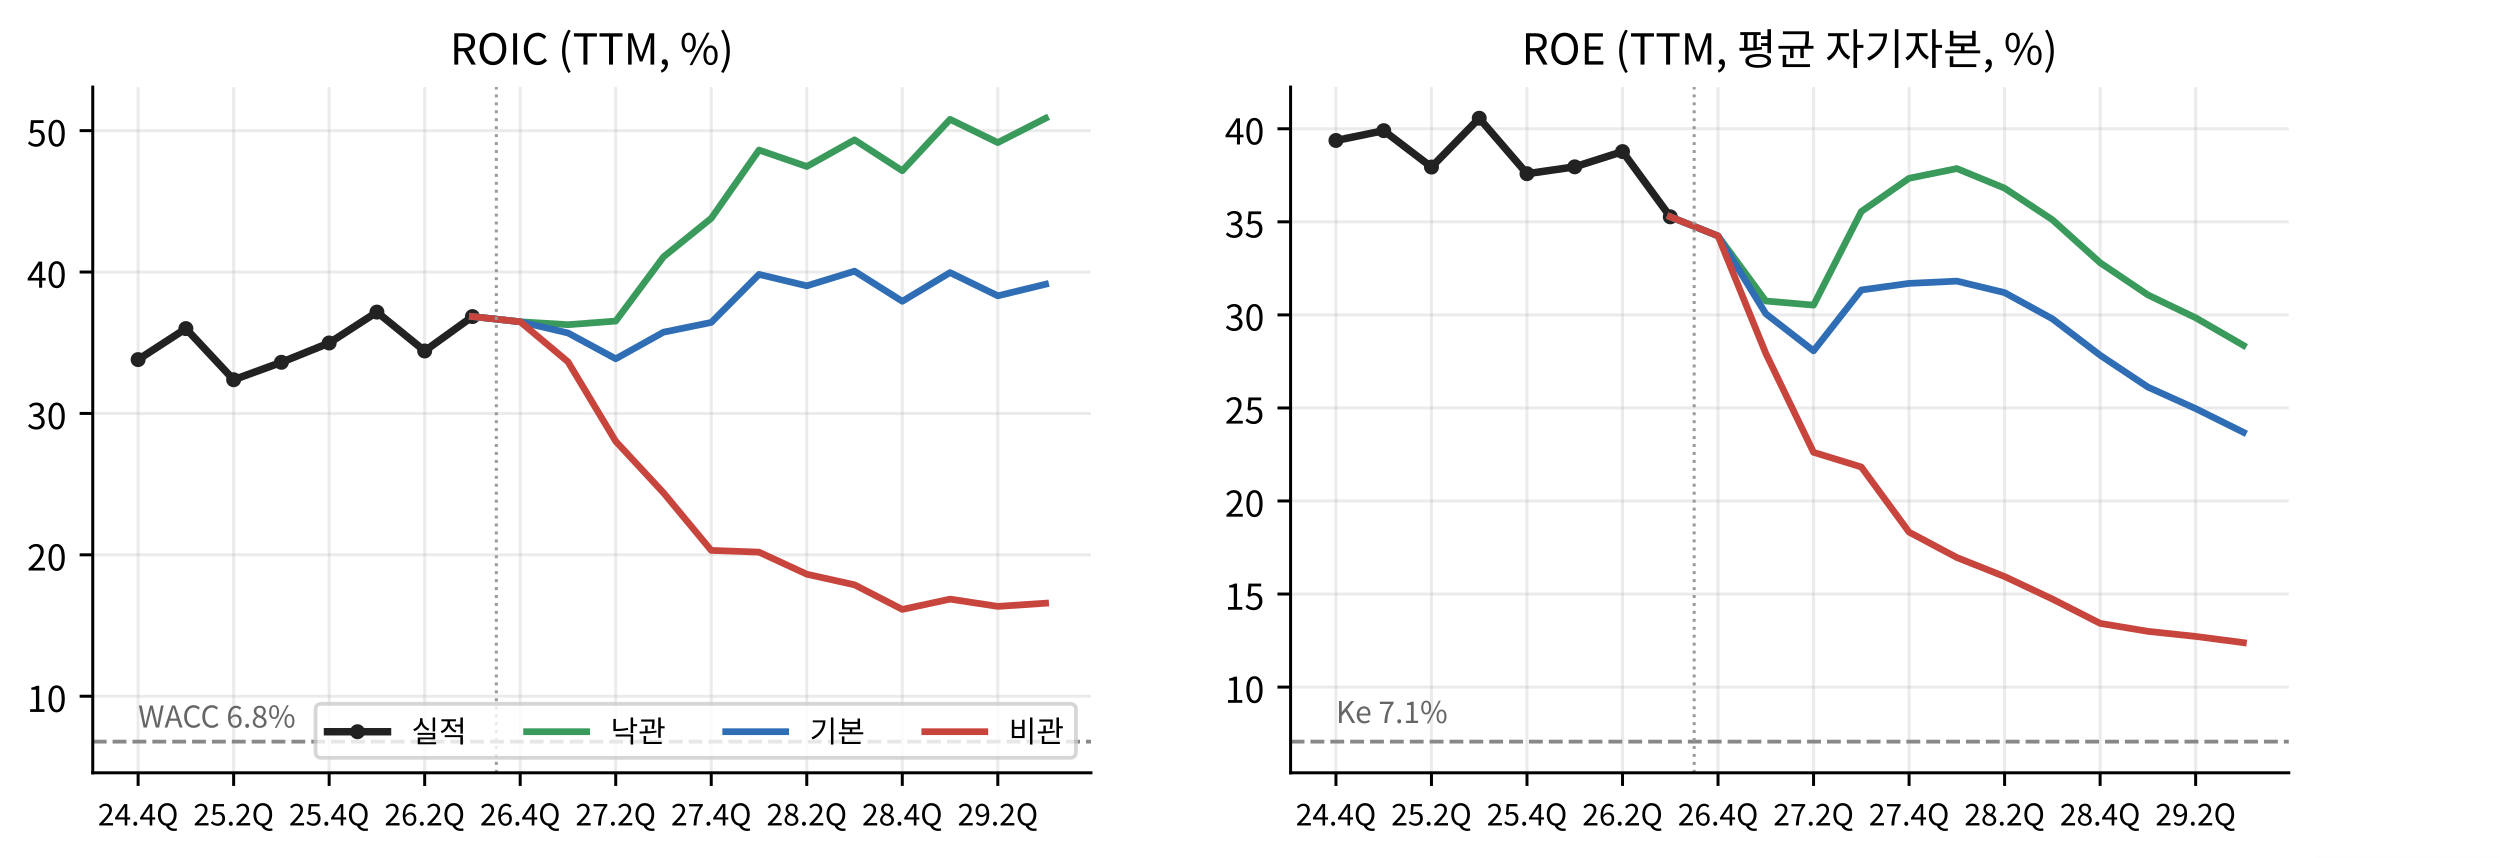
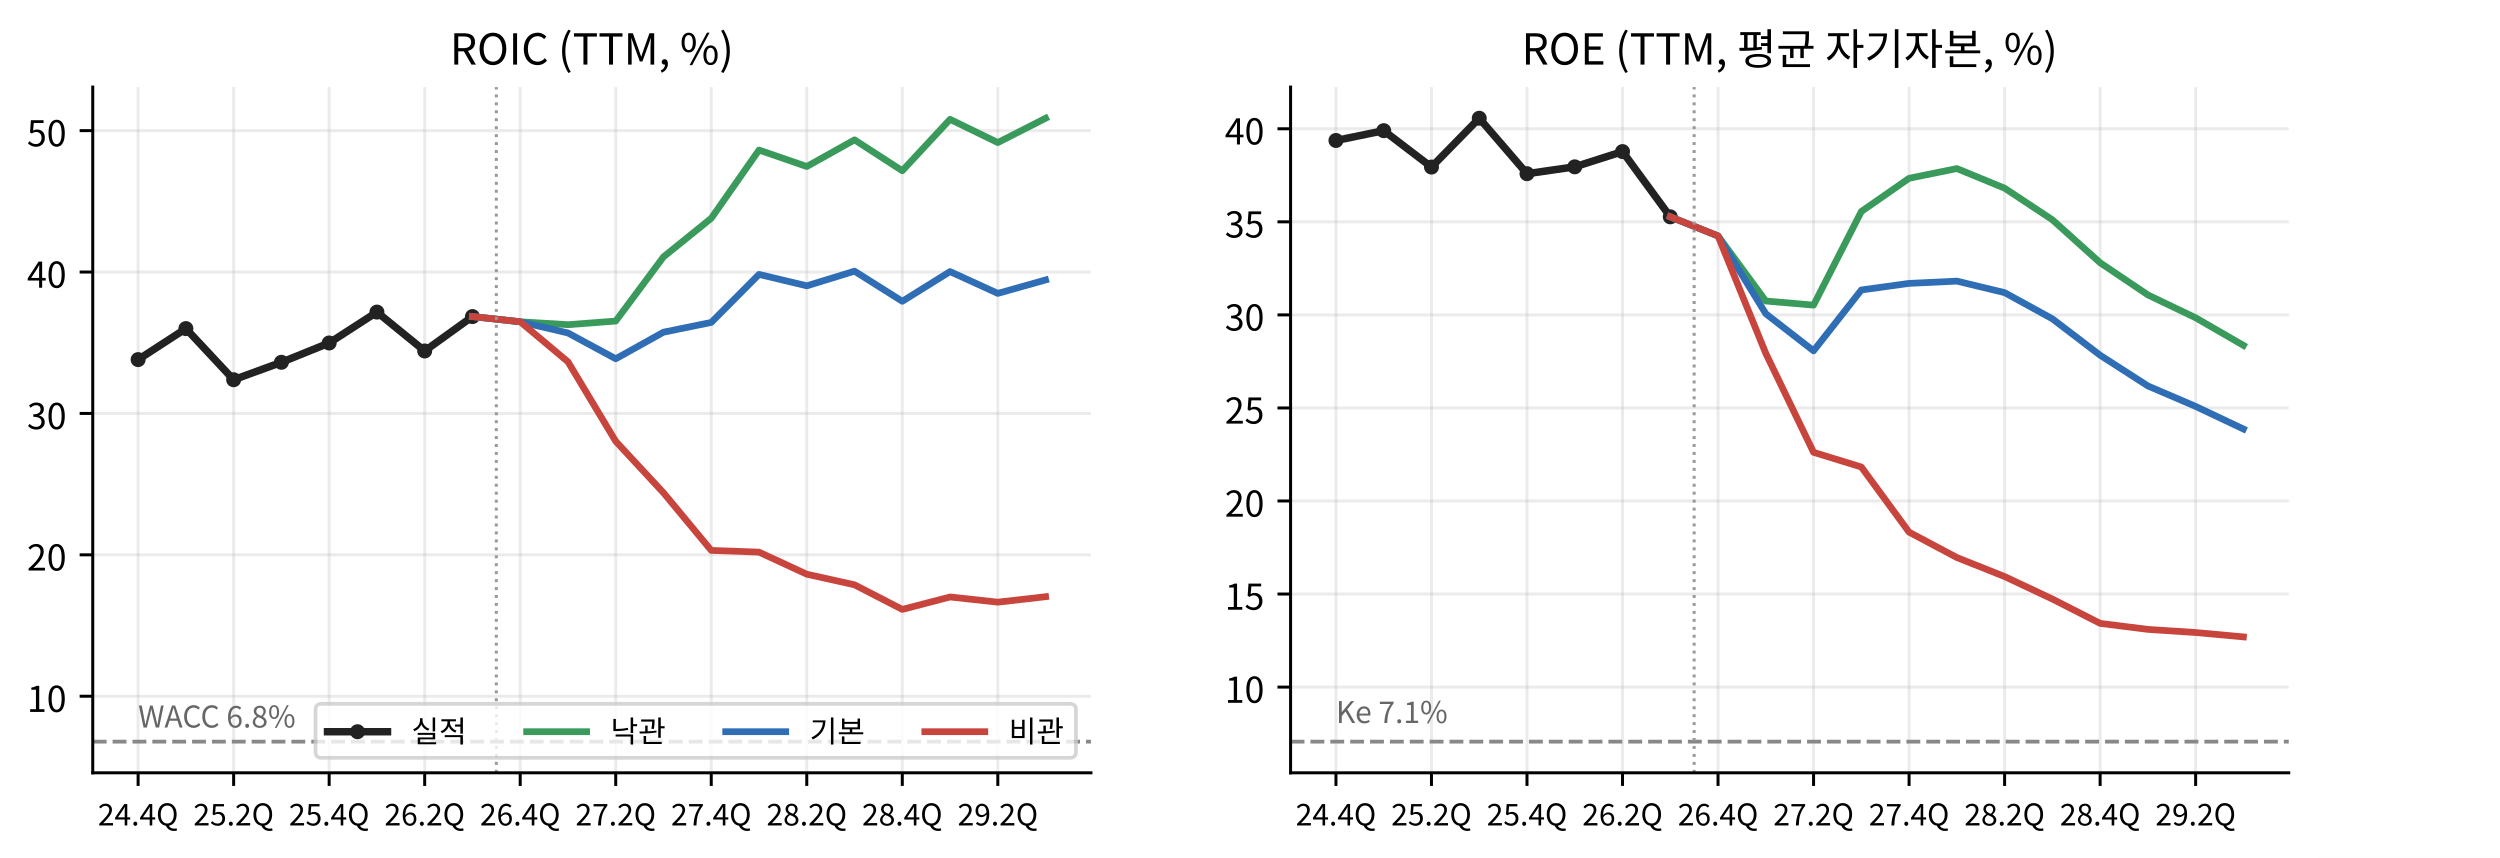
<svg xmlns="http://www.w3.org/2000/svg" xmlns:xlink="http://www.w3.org/1999/xlink" viewBox="0 0 667 228.897" width="667" height="228.897">
  <style>.grid{stroke:#e2e0d8;stroke-width:1}.zero{stroke:#8a8984;stroke-width:1}.base{stroke:#52514e;stroke-dasharray:5 4;stroke-width:1.2}.ax{fill:#52514e;font-size:11px}.dl{fill:#0b0b0b;font-size:11px;font-weight:600}text{font-family:-apple-system,'Apple SD Gothic Neo','Malgun Gothic','Noto Sans KR',sans-serif}</style>
  <rect x="0" y="0" width="667" height="228.897" fill="#ffffff" />
  <defs>
    <style type="text/css">*{stroke-linejoin: round; stroke-linecap: butt}</style>
  </defs>
  <g id="figure_1">
    <g id="patch_1">
      <path d="M 0 228.897  L 617.845 228.897  L 617.845 0  L 0 0  z " style="fill: #ffffff" />
    </g>
    <g id="axes_1">
      <g id="patch_2">
        <path d="M 24.745 206.184  L 291.063 206.184  L 291.063 23.232  L 24.745 23.232  z " style="fill: #ffffff" />
      </g>
      <g id="matplotlib.axis_1">
        <g id="xtick_1">
          <g id="line2d_1">
-             <path clip-path="url(#p2b5b059e50)" d="M 36.85 206.184  L 36.85 23.232  " style="fill: none; stroke: #b0b0b0; stroke-opacity: 0.25; stroke-width: 0.8; stroke-linecap: square" />
+             <path clip-path="url(#p1e288ecf6d)" d="M 36.85 206.184  L 36.85 23.232  " style="fill: none; stroke: #b0b0b0; stroke-opacity: 0.25; stroke-width: 0.8; stroke-linecap: square" />
          </g>
          <g id="line2d_2">
            <defs>
-               <path d="M 0 0  L 0 3.5  " id="m0d6fa1dd1c" style="stroke: #000000; stroke-width: 0.8" />
+               <path d="M 0 0  L 0 3.5  " id="m7b33f727dc" style="stroke: #000000; stroke-width: 0.8" />
            </defs>
            <g>
-               <use style="stroke: #000000; stroke-width: 0.8" x="36.85" xlink:href="#m0d6fa1dd1c" y="206.184" />
+               <use style="stroke: #000000; stroke-width: 0.8" x="36.85" xlink:href="#m7b33f727dc" y="206.184" />
            </g>
          </g>
          <g id="text_1">
            <text style="font-size: 8px; font-family: 'Noto Sans CJK JP'; text-anchor: middle" transform="rotate(-0 36.85037 220.224)" x="36.85" y="220.224">24.4Q</text>
          </g>
        </g>
        <g id="xtick_2">
          <g id="line2d_3">
-             <path clip-path="url(#p2b5b059e50)" d="M 62.335 206.184  L 62.335 23.232  " style="fill: none; stroke: #b0b0b0; stroke-opacity: 0.25; stroke-width: 0.8; stroke-linecap: square" />
+             <path clip-path="url(#p1e288ecf6d)" d="M 62.335 206.184  L 62.335 23.232  " style="fill: none; stroke: #b0b0b0; stroke-opacity: 0.25; stroke-width: 0.8; stroke-linecap: square" />
          </g>
          <g id="line2d_4">
            <g>
-               <use style="stroke: #000000; stroke-width: 0.8" x="62.335" xlink:href="#m0d6fa1dd1c" y="206.184" />
+               <use style="stroke: #000000; stroke-width: 0.8" x="62.335" xlink:href="#m7b33f727dc" y="206.184" />
            </g>
          </g>
          <g id="text_2">
            <text style="font-size: 8px; font-family: 'Noto Sans CJK JP'; text-anchor: middle" transform="rotate(-0 62.33537 220.224)" x="62.335" y="220.224">25.2Q</text>
          </g>
        </g>
        <g id="xtick_3">
          <g id="line2d_5">
-             <path clip-path="url(#p2b5b059e50)" d="M 87.82 206.184  L 87.82 23.232  " style="fill: none; stroke: #b0b0b0; stroke-opacity: 0.25; stroke-width: 0.8; stroke-linecap: square" />
+             <path clip-path="url(#p1e288ecf6d)" d="M 87.82 206.184  L 87.82 23.232  " style="fill: none; stroke: #b0b0b0; stroke-opacity: 0.25; stroke-width: 0.8; stroke-linecap: square" />
          </g>
          <g id="line2d_6">
            <g>
-               <use style="stroke: #000000; stroke-width: 0.8" x="87.82" xlink:href="#m0d6fa1dd1c" y="206.184" />
+               <use style="stroke: #000000; stroke-width: 0.8" x="87.82" xlink:href="#m7b33f727dc" y="206.184" />
            </g>
          </g>
          <g id="text_3">
            <text style="font-size: 8px; font-family: 'Noto Sans CJK JP'; text-anchor: middle" transform="rotate(-0 87.82036 220.224)" x="87.82" y="220.224">25.4Q</text>
          </g>
        </g>
        <g id="xtick_4">
          <g id="line2d_7">
-             <path clip-path="url(#p2b5b059e50)" d="M 113.305 206.184  L 113.305 23.232  " style="fill: none; stroke: #b0b0b0; stroke-opacity: 0.25; stroke-width: 0.8; stroke-linecap: square" />
+             <path clip-path="url(#p1e288ecf6d)" d="M 113.305 206.184  L 113.305 23.232  " style="fill: none; stroke: #b0b0b0; stroke-opacity: 0.25; stroke-width: 0.8; stroke-linecap: square" />
          </g>
          <g id="line2d_8">
            <g>
-               <use style="stroke: #000000; stroke-width: 0.8" x="113.305" xlink:href="#m0d6fa1dd1c" y="206.184" />
+               <use style="stroke: #000000; stroke-width: 0.8" x="113.305" xlink:href="#m7b33f727dc" y="206.184" />
            </g>
          </g>
          <g id="text_4">
            <text style="font-size: 8px; font-family: 'Noto Sans CJK JP'; text-anchor: middle" transform="rotate(-0 113.3054 220.224)" x="113.305" y="220.224">26.2Q</text>
          </g>
        </g>
        <g id="xtick_5">
          <g id="line2d_9">
-             <path clip-path="url(#p2b5b059e50)" d="M 138.79 206.184  L 138.79 23.232  " style="fill: none; stroke: #b0b0b0; stroke-opacity: 0.25; stroke-width: 0.8; stroke-linecap: square" />
+             <path clip-path="url(#p1e288ecf6d)" d="M 138.79 206.184  L 138.79 23.232  " style="fill: none; stroke: #b0b0b0; stroke-opacity: 0.25; stroke-width: 0.8; stroke-linecap: square" />
          </g>
          <g id="line2d_10">
            <g>
-               <use style="stroke: #000000; stroke-width: 0.8" x="138.79" xlink:href="#m0d6fa1dd1c" y="206.184" />
+               <use style="stroke: #000000; stroke-width: 0.8" x="138.79" xlink:href="#m7b33f727dc" y="206.184" />
            </g>
          </g>
          <g id="text_5">
            <text style="font-size: 8px; font-family: 'Noto Sans CJK JP'; text-anchor: middle" transform="rotate(-0 138.7903 220.224)" x="138.79" y="220.224">26.4Q</text>
          </g>
        </g>
        <g id="xtick_6">
          <g id="line2d_11">
-             <path clip-path="url(#p2b5b059e50)" d="M 164.275 206.184  L 164.275 23.232  " style="fill: none; stroke: #b0b0b0; stroke-opacity: 0.25; stroke-width: 0.8; stroke-linecap: square" />
+             <path clip-path="url(#p1e288ecf6d)" d="M 164.275 206.184  L 164.275 23.232  " style="fill: none; stroke: #b0b0b0; stroke-opacity: 0.25; stroke-width: 0.8; stroke-linecap: square" />
          </g>
          <g id="line2d_12">
            <g>
-               <use style="stroke: #000000; stroke-width: 0.8" x="164.275" xlink:href="#m0d6fa1dd1c" y="206.184" />
+               <use style="stroke: #000000; stroke-width: 0.8" x="164.275" xlink:href="#m7b33f727dc" y="206.184" />
            </g>
          </g>
          <g id="text_6">
            <text style="font-size: 8px; font-family: 'Noto Sans CJK JP'; text-anchor: middle" transform="rotate(-0 164.2753 220.224)" x="164.275" y="220.224">27.2Q</text>
          </g>
        </g>
        <g id="xtick_7">
          <g id="line2d_13">
-             <path clip-path="url(#p2b5b059e50)" d="M 189.76 206.184  L 189.76 23.232  " style="fill: none; stroke: #b0b0b0; stroke-opacity: 0.25; stroke-width: 0.8; stroke-linecap: square" />
+             <path clip-path="url(#p1e288ecf6d)" d="M 189.76 206.184  L 189.76 23.232  " style="fill: none; stroke: #b0b0b0; stroke-opacity: 0.25; stroke-width: 0.8; stroke-linecap: square" />
          </g>
          <g id="line2d_14">
            <g>
-               <use style="stroke: #000000; stroke-width: 0.8" x="189.76" xlink:href="#m0d6fa1dd1c" y="206.184" />
+               <use style="stroke: #000000; stroke-width: 0.8" x="189.76" xlink:href="#m7b33f727dc" y="206.184" />
            </g>
          </g>
          <g id="text_7">
            <text style="font-size: 8px; font-family: 'Noto Sans CJK JP'; text-anchor: middle" transform="rotate(-0 189.7603 220.224)" x="189.76" y="220.224">27.4Q</text>
          </g>
        </g>
        <g id="xtick_8">
          <g id="line2d_15">
-             <path clip-path="url(#p2b5b059e50)" d="M 215.245 206.184  L 215.245 23.232  " style="fill: none; stroke: #b0b0b0; stroke-opacity: 0.25; stroke-width: 0.8; stroke-linecap: square" />
+             <path clip-path="url(#p1e288ecf6d)" d="M 215.245 206.184  L 215.245 23.232  " style="fill: none; stroke: #b0b0b0; stroke-opacity: 0.25; stroke-width: 0.8; stroke-linecap: square" />
          </g>
          <g id="line2d_16">
            <g>
-               <use style="stroke: #000000; stroke-width: 0.8" x="215.245" xlink:href="#m0d6fa1dd1c" y="206.184" />
+               <use style="stroke: #000000; stroke-width: 0.8" x="215.245" xlink:href="#m7b33f727dc" y="206.184" />
            </g>
          </g>
          <g id="text_8">
            <text style="font-size: 8px; font-family: 'Noto Sans CJK JP'; text-anchor: middle" transform="rotate(-0 215.2453 220.224)" x="215.245" y="220.224">28.2Q</text>
          </g>
        </g>
        <g id="xtick_9">
          <g id="line2d_17">
-             <path clip-path="url(#p2b5b059e50)" d="M 240.73 206.184  L 240.73 23.232  " style="fill: none; stroke: #b0b0b0; stroke-opacity: 0.25; stroke-width: 0.8; stroke-linecap: square" />
+             <path clip-path="url(#p1e288ecf6d)" d="M 240.73 206.184  L 240.73 23.232  " style="fill: none; stroke: #b0b0b0; stroke-opacity: 0.25; stroke-width: 0.8; stroke-linecap: square" />
          </g>
          <g id="line2d_18">
            <g>
-               <use style="stroke: #000000; stroke-width: 0.8" x="240.73" xlink:href="#m0d6fa1dd1c" y="206.184" />
+               <use style="stroke: #000000; stroke-width: 0.8" x="240.73" xlink:href="#m7b33f727dc" y="206.184" />
            </g>
          </g>
          <g id="text_9">
            <text style="font-size: 8px; font-family: 'Noto Sans CJK JP'; text-anchor: middle" transform="rotate(-0 240.7303 220.224)" x="240.73" y="220.224">28.4Q</text>
          </g>
        </g>
        <g id="xtick_10">
          <g id="line2d_19">
-             <path clip-path="url(#p2b5b059e50)" d="M 266.215 206.184  L 266.215 23.232  " style="fill: none; stroke: #b0b0b0; stroke-opacity: 0.25; stroke-width: 0.8; stroke-linecap: square" />
+             <path clip-path="url(#p1e288ecf6d)" d="M 266.215 206.184  L 266.215 23.232  " style="fill: none; stroke: #b0b0b0; stroke-opacity: 0.25; stroke-width: 0.8; stroke-linecap: square" />
          </g>
          <g id="line2d_20">
            <g>
-               <use style="stroke: #000000; stroke-width: 0.8" x="266.215" xlink:href="#m0d6fa1dd1c" y="206.184" />
+               <use style="stroke: #000000; stroke-width: 0.8" x="266.215" xlink:href="#m7b33f727dc" y="206.184" />
            </g>
          </g>
          <g id="text_10">
            <text style="font-size: 8px; font-family: 'Noto Sans CJK JP'; text-anchor: middle" transform="rotate(-0 266.2153 220.224)" x="266.215" y="220.224">29.2Q</text>
          </g>
        </g>
      </g>
      <g id="matplotlib.axis_2">
        <g id="ytick_1">
          <g id="line2d_21">
-             <path clip-path="url(#p2b5b059e50)" d="M 24.745 185.758  L 291.063 185.758  " style="fill: none; stroke: #b0b0b0; stroke-opacity: 0.25; stroke-width: 0.8; stroke-linecap: square" />
+             <path clip-path="url(#p1e288ecf6d)" d="M 24.745 185.758  L 291.063 185.758  " style="fill: none; stroke: #b0b0b0; stroke-opacity: 0.25; stroke-width: 0.8; stroke-linecap: square" />
          </g>
          <g id="line2d_22">
            <defs>
-               <path d="M 0 0  L -3.5 0  " id="m81f0d0ce44" style="stroke: #000000; stroke-width: 0.8" />
+               <path d="M 0 0  L -3.5 0  " id="mc61a2e5498" style="stroke: #000000; stroke-width: 0.8" />
            </defs>
            <g>
-               <use style="stroke: #000000; stroke-width: 0.8" x="24.745" xlink:href="#m81f0d0ce44" y="185.758" />
+               <use style="stroke: #000000; stroke-width: 0.8" x="24.745" xlink:href="#mc61a2e5498" y="185.758" />
            </g>
          </g>
          <g id="text_11">
            <text style="font-size: 9.5px; font-family: 'Noto Sans CJK JP'; text-anchor: end" transform="rotate(-0 17.745 189.9383)" x="17.745" y="189.938">10</text>
          </g>
        </g>
        <g id="ytick_2">
          <g id="line2d_23">
-             <path clip-path="url(#p2b5b059e50)" d="M 24.745 148.034  L 291.063 148.034  " style="fill: none; stroke: #b0b0b0; stroke-opacity: 0.25; stroke-width: 0.8; stroke-linecap: square" />
+             <path clip-path="url(#p1e288ecf6d)" d="M 24.745 148.034  L 291.063 148.034  " style="fill: none; stroke: #b0b0b0; stroke-opacity: 0.25; stroke-width: 0.8; stroke-linecap: square" />
          </g>
          <g id="line2d_24">
            <g>
-               <use style="stroke: #000000; stroke-width: 0.8" x="24.745" xlink:href="#m81f0d0ce44" y="148.034" />
+               <use style="stroke: #000000; stroke-width: 0.8" x="24.745" xlink:href="#mc61a2e5498" y="148.034" />
            </g>
          </g>
          <g id="text_12">
            <text style="font-size: 9.5px; font-family: 'Noto Sans CJK JP'; text-anchor: end" transform="rotate(-0 17.745 152.2135)" x="17.745" y="152.214">20</text>
          </g>
        </g>
        <g id="ytick_3">
          <g id="line2d_25">
-             <path clip-path="url(#p2b5b059e50)" d="M 24.745 110.309  L 291.063 110.309  " style="fill: none; stroke: #b0b0b0; stroke-opacity: 0.25; stroke-width: 0.8; stroke-linecap: square" />
+             <path clip-path="url(#p1e288ecf6d)" d="M 24.745 110.309  L 291.063 110.309  " style="fill: none; stroke: #b0b0b0; stroke-opacity: 0.25; stroke-width: 0.8; stroke-linecap: square" />
          </g>
          <g id="line2d_26">
            <g>
-               <use style="stroke: #000000; stroke-width: 0.8" x="24.745" xlink:href="#m81f0d0ce44" y="110.309" />
+               <use style="stroke: #000000; stroke-width: 0.8" x="24.745" xlink:href="#mc61a2e5498" y="110.309" />
            </g>
          </g>
          <g id="text_13">
            <text style="font-size: 9.5px; font-family: 'Noto Sans CJK JP'; text-anchor: end" transform="rotate(-0 17.745 114.4887)" x="17.745" y="114.489">30</text>
          </g>
        </g>
        <g id="ytick_4">
          <g id="line2d_27">
-             <path clip-path="url(#p2b5b059e50)" d="M 24.745 72.584  L 291.063 72.584  " style="fill: none; stroke: #b0b0b0; stroke-opacity: 0.25; stroke-width: 0.8; stroke-linecap: square" />
+             <path clip-path="url(#p1e288ecf6d)" d="M 24.745 72.584  L 291.063 72.584  " style="fill: none; stroke: #b0b0b0; stroke-opacity: 0.25; stroke-width: 0.8; stroke-linecap: square" />
          </g>
          <g id="line2d_28">
            <g>
-               <use style="stroke: #000000; stroke-width: 0.8" x="24.745" xlink:href="#m81f0d0ce44" y="72.584" />
+               <use style="stroke: #000000; stroke-width: 0.8" x="24.745" xlink:href="#mc61a2e5498" y="72.584" />
            </g>
          </g>
          <g id="text_14">
            <text style="font-size: 9.5px; font-family: 'Noto Sans CJK JP'; text-anchor: end" transform="rotate(-0 17.745 76.76392)" x="17.745" y="76.764">40</text>
          </g>
        </g>
        <g id="ytick_5">
          <g id="line2d_29">
-             <path clip-path="url(#p2b5b059e50)" d="M 24.745 34.859  L 291.063 34.859  " style="fill: none; stroke: #b0b0b0; stroke-opacity: 0.25; stroke-width: 0.8; stroke-linecap: square" />
+             <path clip-path="url(#p1e288ecf6d)" d="M 24.745 34.859  L 291.063 34.859  " style="fill: none; stroke: #b0b0b0; stroke-opacity: 0.25; stroke-width: 0.8; stroke-linecap: square" />
          </g>
          <g id="line2d_30">
            <g>
-               <use style="stroke: #000000; stroke-width: 0.8" x="24.745" xlink:href="#m81f0d0ce44" y="34.859" />
+               <use style="stroke: #000000; stroke-width: 0.8" x="24.745" xlink:href="#mc61a2e5498" y="34.859" />
            </g>
          </g>
          <g id="text_15">
            <text style="font-size: 9.5px; font-family: 'Noto Sans CJK JP'; text-anchor: end" transform="rotate(-0 17.745 39.03911)" x="17.745" y="39.039">50</text>
          </g>
        </g>
      </g>
      <g id="line2d_31">
-         <path clip-path="url(#p2b5b059e50)" d="M 36.85 95.941  L 49.593 87.666  L 62.335 101.312  L 75.078 96.661  L 87.82 91.508  L 100.563 83.266  L 113.305 93.64  L 126.048 84.462  " style="fill: none; stroke: #222222; stroke-width: 2; stroke-linecap: square" />
+         <path clip-path="url(#p1e288ecf6d)" d="M 36.85 95.941  L 49.593 87.666  L 62.335 101.312  L 75.078 96.661  L 87.82 91.508  L 100.563 83.266  L 113.305 93.64  L 126.048 84.462  " style="fill: none; stroke: #222222; stroke-width: 2; stroke-linecap: square" />
        <defs>
-           <path d="M 0 1.5  C 0.398 1.5 0.779 1.342 1.061 1.061  C 1.342 0.779 1.5 0.398 1.5 0  C 1.5 -0.398 1.342 -0.779 1.061 -1.061  C 0.779 -1.342 0.398 -1.5 0 -1.5  C -0.398 -1.5 -0.779 -1.342 -1.061 -1.061  C -1.342 -0.779 -1.5 -0.398 -1.5 0  C -1.5 0.398 -1.342 0.779 -1.061 1.061  C -0.779 1.342 -0.398 1.5 0 1.5  z " id="maafeba0994" style="stroke: #222222" />
+           <path d="M 0 1.5  C 0.398 1.5 0.779 1.342 1.061 1.061  C 1.342 0.779 1.5 0.398 1.5 0  C 1.5 -0.398 1.342 -0.779 1.061 -1.061  C 0.779 -1.342 0.398 -1.5 0 -1.5  C -0.398 -1.5 -0.779 -1.342 -1.061 -1.061  C -1.342 -0.779 -1.5 -0.398 -1.5 0  C -1.5 0.398 -1.342 0.779 -1.061 1.061  C -0.779 1.342 -0.398 1.5 0 1.5  z " id="m49e6355cc4" style="stroke: #222222" />
        </defs>
-         <g clip-path="url(#p2b5b059e50)">
-           <use style="fill: #222222; stroke: #222222" x="36.85" xlink:href="#maafeba0994" y="95.941" />
-           <use style="fill: #222222; stroke: #222222" x="49.593" xlink:href="#maafeba0994" y="87.666" />
-           <use style="fill: #222222; stroke: #222222" x="62.335" xlink:href="#maafeba0994" y="101.312" />
-           <use style="fill: #222222; stroke: #222222" x="75.078" xlink:href="#maafeba0994" y="96.661" />
-           <use style="fill: #222222; stroke: #222222" x="87.82" xlink:href="#maafeba0994" y="91.508" />
-           <use style="fill: #222222; stroke: #222222" x="100.563" xlink:href="#maafeba0994" y="83.266" />
-           <use style="fill: #222222; stroke: #222222" x="113.305" xlink:href="#maafeba0994" y="93.64" />
-           <use style="fill: #222222; stroke: #222222" x="126.048" xlink:href="#maafeba0994" y="84.462" />
+         <g clip-path="url(#p1e288ecf6d)">
+           <use style="fill: #222222; stroke: #222222" x="36.85" xlink:href="#m49e6355cc4" y="95.941" />
+           <use style="fill: #222222; stroke: #222222" x="49.593" xlink:href="#m49e6355cc4" y="87.666" />
+           <use style="fill: #222222; stroke: #222222" x="62.335" xlink:href="#m49e6355cc4" y="101.312" />
+           <use style="fill: #222222; stroke: #222222" x="75.078" xlink:href="#m49e6355cc4" y="96.661" />
+           <use style="fill: #222222; stroke: #222222" x="87.82" xlink:href="#m49e6355cc4" y="91.508" />
+           <use style="fill: #222222; stroke: #222222" x="100.563" xlink:href="#m49e6355cc4" y="83.266" />
+           <use style="fill: #222222; stroke: #222222" x="113.305" xlink:href="#m49e6355cc4" y="93.64" />
+           <use style="fill: #222222; stroke: #222222" x="126.048" xlink:href="#m49e6355cc4" y="84.462" />
        </g>
      </g>
      <g id="line2d_32">
-         <path clip-path="url(#p2b5b059e50)" d="M 126.048 84.462  L 138.79 85.85  L 151.533 86.625  L 164.275 85.659  L 177.018 68.53  L 189.76 58.239  L 202.503 40.036  L 215.245 44.424  L 227.988 37.313  L 240.73 45.555  L 253.473 31.842  L 266.215 38.039  L 278.958 31.548  " style="fill: none; stroke: #3a9a5b; stroke-width: 1.8; stroke-linecap: square" />
+         <path clip-path="url(#p1e288ecf6d)" d="M 126.048 84.462  L 138.79 85.85  L 151.533 86.625  L 164.275 85.659  L 177.018 68.53  L 189.76 58.239  L 202.503 40.036  L 215.245 44.424  L 227.988 37.313  L 240.73 45.555  L 253.473 31.842  L 266.215 38.039  L 278.958 31.548  " style="fill: none; stroke: #3a9a5b; stroke-width: 1.8; stroke-linecap: square" />
      </g>
      <g id="line2d_33">
-         <path clip-path="url(#p2b5b059e50)" d="M 126.048 84.462  L 138.79 85.85  L 151.533 88.837  L 164.275 95.723  L 177.018 88.627  L 189.76 86.022  L 202.503 73.212  L 215.245 76.258  L 227.988 72.348  L 240.73 80.383  L 253.473 72.725  L 266.215 78.921  L 278.958 75.83  " style="fill: none; stroke: #2f6db5; stroke-width: 1.8; stroke-linecap: square" />
+         <path clip-path="url(#p1e288ecf6d)" d="M 126.048 84.462  L 138.79 85.85  L 151.533 88.837  L 164.275 95.723  L 177.018 88.627  L 189.76 86.022  L 202.503 73.212  L 215.245 76.258  L 227.988 72.348  L 240.73 80.383  L 253.473 72.459  L 266.215 78.274  L 278.958 74.688  " style="fill: none; stroke: #2f6db5; stroke-width: 1.8; stroke-linecap: square" />
      </g>
      <g id="line2d_34">
-         <path clip-path="url(#p2b5b059e50)" d="M 126.048 84.462  L 138.79 85.85  L 151.533 96.523  L 164.275 117.74  L 177.018 131.478  L 189.76 146.846  L 202.503 147.311  L 215.245 153.199  L 227.988 156.029  L 240.73 162.59  L 253.473 159.847  L 266.215 161.786  L 278.958 160.934  " style="fill: none; stroke: #c8453d; stroke-width: 1.8; stroke-linecap: square" />
+         <path clip-path="url(#p1e288ecf6d)" d="M 126.048 84.462  L 138.79 85.85  L 151.533 96.523  L 164.275 117.74  L 177.018 131.478  L 189.76 146.846  L 202.503 147.311  L 215.245 153.199  L 227.988 156.029  L 240.73 162.59  L 253.473 159.274  L 266.215 160.659  L 278.958 159.2  " style="fill: none; stroke: #c8453d; stroke-width: 1.8; stroke-linecap: square" />
      </g>
      <g id="line2d_35">
-         <path clip-path="url(#p2b5b059e50)" d="M 24.745 197.868  L 291.063 197.868  " style="fill: none; stroke-dasharray: 3.7,1.6; stroke-dashoffset: 0; stroke: #888888" />
+         <path clip-path="url(#p1e288ecf6d)" d="M 24.745 197.868  L 291.063 197.868  " style="fill: none; stroke-dasharray: 3.7,1.6; stroke-dashoffset: 0; stroke: #888888" />
      </g>
      <g id="line2d_36">
-         <path clip-path="url(#p2b5b059e50)" d="M 132.419 206.184  L 132.419 23.232  " style="fill: none; stroke-dasharray: 0.8,1.32; stroke-dashoffset: 0; stroke: #999999; stroke-width: 0.8" />
+         <path clip-path="url(#p1e288ecf6d)" d="M 132.419 206.184  L 132.419 23.232  " style="fill: none; stroke-dasharray: 0.8,1.32; stroke-dashoffset: 0; stroke: #999999; stroke-width: 0.8" />
      </g>
      <g id="patch_3">
        <path d="M 24.745 206.184  L 24.745 23.232  " style="fill: none; stroke: #000000; stroke-width: 0.8; stroke-linejoin: miter; stroke-linecap: square" />
      </g>
      <g id="patch_4">
        <path d="M 24.745 206.184  L 291.063 206.184  " style="fill: none; stroke: #000000; stroke-width: 0.8; stroke-linejoin: miter; stroke-linecap: square" />
      </g>
      <g id="text_16">
        <text style="font-size: 8px; font-family: 'Noto Sans CJK JP'; text-anchor: start; fill: #666666" transform="rotate(-0 36.85037 194.0955)" x="36.85" y="194.096">WACC 6.8%</text>
      </g>
      <g id="text_17">
        <text style="font-size: 11.4px; font-family: 'Noto Sans CJK JP'; text-anchor: middle" transform="rotate(-0 157.9041 17.232)" x="157.904" y="17.232">ROIC (TTM, %)</text>
      </g>
      <g id="legend_1">
        <g id="patch_5">
          <path d="M 85.783 202.184  L 285.463 202.184  Q 287.063 202.184 287.063 200.584  L 287.063 189.384  Q 287.063 187.784 285.463 187.784  L 85.783 187.784  Q 84.183 187.784 84.183 189.384  L 84.183 200.584  Q 84.183 202.184 85.783 202.184  z " style="fill: #ffffff; opacity: 0.8; stroke: #cccccc; stroke-linejoin: miter" />
        </g>
        <g id="line2d_37">
          <path d="M 87.383 195.224  L 95.383 195.224  L 103.383 195.224  " style="fill: none; stroke: #222222; stroke-width: 2; stroke-linecap: square" />
          <g>
-             <use style="fill: #222222; stroke: #222222" x="95.383" xlink:href="#maafeba0994" y="195.224" />
+             <use style="fill: #222222; stroke: #222222" x="95.383" xlink:href="#m49e6355cc4" y="195.224" />
          </g>
        </g>
        <g id="text_18">
          <text style="font-size: 8px; font-family: 'Noto Sans CJK JP'; text-anchor: start" transform="rotate(-0 109.7832 198.024)" x="109.783" y="198.024">실적</text>
        </g>
        <g id="line2d_38">
          <path d="M 140.503 195.224  L 148.503 195.224  L 156.503 195.224  " style="fill: none; stroke: #3a9a5b; stroke-width: 1.8; stroke-linecap: square" />
        </g>
        <g id="text_19">
          <text style="font-size: 8px; font-family: 'Noto Sans CJK JP'; text-anchor: start" transform="rotate(-0 162.9032 198.024)" x="162.903" y="198.024">낙관</text>
        </g>
        <g id="line2d_39">
          <path d="M 193.623 195.224  L 201.623 195.224  L 209.623 195.224  " style="fill: none; stroke: #2f6db5; stroke-width: 1.8; stroke-linecap: square" />
        </g>
        <g id="text_20">
          <text style="font-size: 8px; font-family: 'Noto Sans CJK JP'; text-anchor: start" transform="rotate(-0 216.0232 198.024)" x="216.023" y="198.024">기본</text>
        </g>
        <g id="line2d_40">
          <path d="M 246.743 195.224  L 254.743 195.224  L 262.743 195.224  " style="fill: none; stroke: #c8453d; stroke-width: 1.8; stroke-linecap: square" />
        </g>
        <g id="text_21">
          <text style="font-size: 8px; font-family: 'Noto Sans CJK JP'; text-anchor: start" transform="rotate(-0 269.1432 198.024)" x="269.143" y="198.024">비관</text>
        </g>
      </g>
    </g>
    <g id="axes_2">
      <g id="patch_6">
        <path d="M 344.327 206.184  L 610.645 206.184  L 610.645 23.232  L 344.327 23.232  z " style="fill: #ffffff" />
      </g>
      <g id="matplotlib.axis_3">
        <g id="xtick_11">
          <g id="line2d_41">
-             <path clip-path="url(#pa6650fe921)" d="M 356.432 206.184  L 356.432 23.232  " style="fill: none; stroke: #b0b0b0; stroke-opacity: 0.25; stroke-width: 0.8; stroke-linecap: square" />
+             <path clip-path="url(#p484bcf04af)" d="M 356.432 206.184  L 356.432 23.232  " style="fill: none; stroke: #b0b0b0; stroke-opacity: 0.25; stroke-width: 0.8; stroke-linecap: square" />
          </g>
          <g id="line2d_42">
            <g>
-               <use style="stroke: #000000; stroke-width: 0.8" x="356.432" xlink:href="#m0d6fa1dd1c" y="206.184" />
+               <use style="stroke: #000000; stroke-width: 0.8" x="356.432" xlink:href="#m7b33f727dc" y="206.184" />
            </g>
          </g>
          <g id="text_22">
            <text style="font-size: 8px; font-family: 'Noto Sans CJK JP'; text-anchor: middle" transform="rotate(-0 356.4322 220.224)" x="356.432" y="220.224">24.4Q</text>
          </g>
        </g>
        <g id="xtick_12">
          <g id="line2d_43">
-             <path clip-path="url(#pa6650fe921)" d="M 381.917 206.184  L 381.917 23.232  " style="fill: none; stroke: #b0b0b0; stroke-opacity: 0.25; stroke-width: 0.8; stroke-linecap: square" />
+             <path clip-path="url(#p484bcf04af)" d="M 381.917 206.184  L 381.917 23.232  " style="fill: none; stroke: #b0b0b0; stroke-opacity: 0.25; stroke-width: 0.8; stroke-linecap: square" />
          </g>
          <g id="line2d_44">
            <g>
-               <use style="stroke: #000000; stroke-width: 0.8" x="381.917" xlink:href="#m0d6fa1dd1c" y="206.184" />
+               <use style="stroke: #000000; stroke-width: 0.8" x="381.917" xlink:href="#m7b33f727dc" y="206.184" />
            </g>
          </g>
          <g id="text_23">
            <text style="font-size: 8px; font-family: 'Noto Sans CJK JP'; text-anchor: middle" transform="rotate(-0 381.9172 220.224)" x="381.917" y="220.224">25.2Q</text>
          </g>
        </g>
        <g id="xtick_13">
          <g id="line2d_45">
-             <path clip-path="url(#pa6650fe921)" d="M 407.402 206.184  L 407.402 23.232  " style="fill: none; stroke: #b0b0b0; stroke-opacity: 0.25; stroke-width: 0.8; stroke-linecap: square" />
+             <path clip-path="url(#p484bcf04af)" d="M 407.402 206.184  L 407.402 23.232  " style="fill: none; stroke: #b0b0b0; stroke-opacity: 0.25; stroke-width: 0.8; stroke-linecap: square" />
          </g>
          <g id="line2d_46">
            <g>
-               <use style="stroke: #000000; stroke-width: 0.8" x="407.402" xlink:href="#m0d6fa1dd1c" y="206.184" />
+               <use style="stroke: #000000; stroke-width: 0.8" x="407.402" xlink:href="#m7b33f727dc" y="206.184" />
            </g>
          </g>
          <g id="text_24">
            <text style="font-size: 8px; font-family: 'Noto Sans CJK JP'; text-anchor: middle" transform="rotate(-0 407.4022 220.224)" x="407.402" y="220.224">25.4Q</text>
          </g>
        </g>
        <g id="xtick_14">
          <g id="line2d_47">
-             <path clip-path="url(#pa6650fe921)" d="M 432.887 206.184  L 432.887 23.232  " style="fill: none; stroke: #b0b0b0; stroke-opacity: 0.25; stroke-width: 0.8; stroke-linecap: square" />
+             <path clip-path="url(#p484bcf04af)" d="M 432.887 206.184  L 432.887 23.232  " style="fill: none; stroke: #b0b0b0; stroke-opacity: 0.25; stroke-width: 0.8; stroke-linecap: square" />
          </g>
          <g id="line2d_48">
            <g>
-               <use style="stroke: #000000; stroke-width: 0.8" x="432.887" xlink:href="#m0d6fa1dd1c" y="206.184" />
+               <use style="stroke: #000000; stroke-width: 0.8" x="432.887" xlink:href="#m7b33f727dc" y="206.184" />
            </g>
          </g>
          <g id="text_25">
            <text style="font-size: 8px; font-family: 'Noto Sans CJK JP'; text-anchor: middle" transform="rotate(-0 432.8872 220.224)" x="432.887" y="220.224">26.2Q</text>
          </g>
        </g>
        <g id="xtick_15">
          <g id="line2d_49">
-             <path clip-path="url(#pa6650fe921)" d="M 458.372 206.184  L 458.372 23.232  " style="fill: none; stroke: #b0b0b0; stroke-opacity: 0.25; stroke-width: 0.8; stroke-linecap: square" />
+             <path clip-path="url(#p484bcf04af)" d="M 458.372 206.184  L 458.372 23.232  " style="fill: none; stroke: #b0b0b0; stroke-opacity: 0.25; stroke-width: 0.8; stroke-linecap: square" />
          </g>
          <g id="line2d_50">
            <g>
-               <use style="stroke: #000000; stroke-width: 0.8" x="458.372" xlink:href="#m0d6fa1dd1c" y="206.184" />
+               <use style="stroke: #000000; stroke-width: 0.8" x="458.372" xlink:href="#m7b33f727dc" y="206.184" />
            </g>
          </g>
          <g id="text_26">
            <text style="font-size: 8px; font-family: 'Noto Sans CJK JP'; text-anchor: middle" transform="rotate(-0 458.3722 220.224)" x="458.372" y="220.224">26.4Q</text>
          </g>
        </g>
        <g id="xtick_16">
          <g id="line2d_51">
-             <path clip-path="url(#pa6650fe921)" d="M 483.857 206.184  L 483.857 23.232  " style="fill: none; stroke: #b0b0b0; stroke-opacity: 0.25; stroke-width: 0.8; stroke-linecap: square" />
+             <path clip-path="url(#p484bcf04af)" d="M 483.857 206.184  L 483.857 23.232  " style="fill: none; stroke: #b0b0b0; stroke-opacity: 0.25; stroke-width: 0.8; stroke-linecap: square" />
          </g>
          <g id="line2d_52">
            <g>
-               <use style="stroke: #000000; stroke-width: 0.8" x="483.857" xlink:href="#m0d6fa1dd1c" y="206.184" />
+               <use style="stroke: #000000; stroke-width: 0.8" x="483.857" xlink:href="#m7b33f727dc" y="206.184" />
            </g>
          </g>
          <g id="text_27">
            <text style="font-size: 8px; font-family: 'Noto Sans CJK JP'; text-anchor: middle" transform="rotate(-0 483.8572 220.224)" x="483.857" y="220.224">27.2Q</text>
          </g>
        </g>
        <g id="xtick_17">
          <g id="line2d_53">
-             <path clip-path="url(#pa6650fe921)" d="M 509.342 206.184  L 509.342 23.232  " style="fill: none; stroke: #b0b0b0; stroke-opacity: 0.25; stroke-width: 0.8; stroke-linecap: square" />
+             <path clip-path="url(#p484bcf04af)" d="M 509.342 206.184  L 509.342 23.232  " style="fill: none; stroke: #b0b0b0; stroke-opacity: 0.25; stroke-width: 0.8; stroke-linecap: square" />
          </g>
          <g id="line2d_54">
            <g>
-               <use style="stroke: #000000; stroke-width: 0.8" x="509.342" xlink:href="#m0d6fa1dd1c" y="206.184" />
+               <use style="stroke: #000000; stroke-width: 0.8" x="509.342" xlink:href="#m7b33f727dc" y="206.184" />
            </g>
          </g>
          <g id="text_28">
            <text style="font-size: 8px; font-family: 'Noto Sans CJK JP'; text-anchor: middle" transform="rotate(-0 509.3422 220.224)" x="509.342" y="220.224">27.4Q</text>
          </g>
        </g>
        <g id="xtick_18">
          <g id="line2d_55">
-             <path clip-path="url(#pa6650fe921)" d="M 534.827 206.184  L 534.827 23.232  " style="fill: none; stroke: #b0b0b0; stroke-opacity: 0.25; stroke-width: 0.8; stroke-linecap: square" />
+             <path clip-path="url(#p484bcf04af)" d="M 534.827 206.184  L 534.827 23.232  " style="fill: none; stroke: #b0b0b0; stroke-opacity: 0.25; stroke-width: 0.8; stroke-linecap: square" />
          </g>
          <g id="line2d_56">
            <g>
-               <use style="stroke: #000000; stroke-width: 0.8" x="534.827" xlink:href="#m0d6fa1dd1c" y="206.184" />
+               <use style="stroke: #000000; stroke-width: 0.8" x="534.827" xlink:href="#m7b33f727dc" y="206.184" />
            </g>
          </g>
          <g id="text_29">
            <text style="font-size: 8px; font-family: 'Noto Sans CJK JP'; text-anchor: middle" transform="rotate(-0 534.8271 220.224)" x="534.827" y="220.224">28.2Q</text>
          </g>
        </g>
        <g id="xtick_19">
          <g id="line2d_57">
-             <path clip-path="url(#pa6650fe921)" d="M 560.312 206.184  L 560.312 23.232  " style="fill: none; stroke: #b0b0b0; stroke-opacity: 0.25; stroke-width: 0.8; stroke-linecap: square" />
+             <path clip-path="url(#p484bcf04af)" d="M 560.312 206.184  L 560.312 23.232  " style="fill: none; stroke: #b0b0b0; stroke-opacity: 0.25; stroke-width: 0.8; stroke-linecap: square" />
          </g>
          <g id="line2d_58">
            <g>
-               <use style="stroke: #000000; stroke-width: 0.8" x="560.312" xlink:href="#m0d6fa1dd1c" y="206.184" />
+               <use style="stroke: #000000; stroke-width: 0.8" x="560.312" xlink:href="#m7b33f727dc" y="206.184" />
            </g>
          </g>
          <g id="text_30">
            <text style="font-size: 8px; font-family: 'Noto Sans CJK JP'; text-anchor: middle" transform="rotate(-0 560.3121 220.224)" x="560.312" y="220.224">28.4Q</text>
          </g>
        </g>
        <g id="xtick_20">
          <g id="line2d_59">
-             <path clip-path="url(#pa6650fe921)" d="M 585.797 206.184  L 585.797 23.232  " style="fill: none; stroke: #b0b0b0; stroke-opacity: 0.25; stroke-width: 0.8; stroke-linecap: square" />
+             <path clip-path="url(#p484bcf04af)" d="M 585.797 206.184  L 585.797 23.232  " style="fill: none; stroke: #b0b0b0; stroke-opacity: 0.25; stroke-width: 0.8; stroke-linecap: square" />
          </g>
          <g id="line2d_60">
            <g>
-               <use style="stroke: #000000; stroke-width: 0.8" x="585.797" xlink:href="#m0d6fa1dd1c" y="206.184" />
+               <use style="stroke: #000000; stroke-width: 0.8" x="585.797" xlink:href="#m7b33f727dc" y="206.184" />
            </g>
          </g>
          <g id="text_31">
            <text style="font-size: 8px; font-family: 'Noto Sans CJK JP'; text-anchor: middle" transform="rotate(-0 585.7971 220.224)" x="585.797" y="220.224">29.2Q</text>
          </g>
        </g>
      </g>
      <g id="matplotlib.axis_4">
        <g id="ytick_6">
          <g id="line2d_61">
-             <path clip-path="url(#pa6650fe921)" d="M 344.327 183.32  L 610.645 183.32  " style="fill: none; stroke: #b0b0b0; stroke-opacity: 0.25; stroke-width: 0.8; stroke-linecap: square" />
+             <path clip-path="url(#p484bcf04af)" d="M 344.327 183.32  L 610.645 183.32  " style="fill: none; stroke: #b0b0b0; stroke-opacity: 0.25; stroke-width: 0.8; stroke-linecap: square" />
          </g>
          <g id="line2d_62">
            <g>
-               <use style="stroke: #000000; stroke-width: 0.8" x="344.327" xlink:href="#m81f0d0ce44" y="183.32" />
+               <use style="stroke: #000000; stroke-width: 0.8" x="344.327" xlink:href="#mc61a2e5498" y="183.32" />
            </g>
          </g>
          <g id="text_32">
            <text style="font-size: 9.5px; font-family: 'Noto Sans CJK JP'; text-anchor: end" transform="rotate(-0 337.3268 187.4995)" x="337.327" y="187.5">10</text>
          </g>
        </g>
        <g id="ytick_7">
          <g id="line2d_63">
-             <path clip-path="url(#pa6650fe921)" d="M 344.327 158.493  L 610.645 158.493  " style="fill: none; stroke: #b0b0b0; stroke-opacity: 0.25; stroke-width: 0.8; stroke-linecap: square" />
+             <path clip-path="url(#p484bcf04af)" d="M 344.327 158.493  L 610.645 158.493  " style="fill: none; stroke: #b0b0b0; stroke-opacity: 0.25; stroke-width: 0.8; stroke-linecap: square" />
          </g>
          <g id="line2d_64">
            <g>
-               <use style="stroke: #000000; stroke-width: 0.8" x="344.327" xlink:href="#m81f0d0ce44" y="158.493" />
+               <use style="stroke: #000000; stroke-width: 0.8" x="344.327" xlink:href="#mc61a2e5498" y="158.493" />
            </g>
          </g>
          <g id="text_33">
            <text style="font-size: 9.5px; font-family: 'Noto Sans CJK JP'; text-anchor: end" transform="rotate(-0 337.3268 162.6727)" x="337.327" y="162.673">15</text>
          </g>
        </g>
        <g id="ytick_8">
          <g id="line2d_65">
-             <path clip-path="url(#pa6650fe921)" d="M 344.327 133.666  L 610.645 133.666  " style="fill: none; stroke: #b0b0b0; stroke-opacity: 0.25; stroke-width: 0.8; stroke-linecap: square" />
+             <path clip-path="url(#p484bcf04af)" d="M 344.327 133.666  L 610.645 133.666  " style="fill: none; stroke: #b0b0b0; stroke-opacity: 0.25; stroke-width: 0.8; stroke-linecap: square" />
          </g>
          <g id="line2d_66">
            <g>
-               <use style="stroke: #000000; stroke-width: 0.8" x="344.327" xlink:href="#m81f0d0ce44" y="133.666" />
+               <use style="stroke: #000000; stroke-width: 0.8" x="344.327" xlink:href="#mc61a2e5498" y="133.666" />
            </g>
          </g>
          <g id="text_34">
            <text style="font-size: 9.5px; font-family: 'Noto Sans CJK JP'; text-anchor: end" transform="rotate(-0 337.3268 137.8459)" x="337.327" y="137.846">20</text>
          </g>
        </g>
        <g id="ytick_9">
          <g id="line2d_67">
-             <path clip-path="url(#pa6650fe921)" d="M 344.327 108.839  L 610.645 108.839  " style="fill: none; stroke: #b0b0b0; stroke-opacity: 0.25; stroke-width: 0.8; stroke-linecap: square" />
+             <path clip-path="url(#p484bcf04af)" d="M 344.327 108.839  L 610.645 108.839  " style="fill: none; stroke: #b0b0b0; stroke-opacity: 0.25; stroke-width: 0.8; stroke-linecap: square" />
          </g>
          <g id="line2d_68">
            <g>
-               <use style="stroke: #000000; stroke-width: 0.8" x="344.327" xlink:href="#m81f0d0ce44" y="108.839" />
+               <use style="stroke: #000000; stroke-width: 0.8" x="344.327" xlink:href="#mc61a2e5498" y="108.839" />
            </g>
          </g>
          <g id="text_35">
            <text style="font-size: 9.5px; font-family: 'Noto Sans CJK JP'; text-anchor: end" transform="rotate(-0 337.3268 113.0191)" x="337.327" y="113.019">25</text>
          </g>
        </g>
        <g id="ytick_10">
          <g id="line2d_69">
-             <path clip-path="url(#pa6650fe921)" d="M 344.327 84.012  L 610.645 84.012  " style="fill: none; stroke: #b0b0b0; stroke-opacity: 0.25; stroke-width: 0.8; stroke-linecap: square" />
+             <path clip-path="url(#p484bcf04af)" d="M 344.327 84.012  L 610.645 84.012  " style="fill: none; stroke: #b0b0b0; stroke-opacity: 0.25; stroke-width: 0.8; stroke-linecap: square" />
          </g>
          <g id="line2d_70">
            <g>
-               <use style="stroke: #000000; stroke-width: 0.8" x="344.327" xlink:href="#m81f0d0ce44" y="84.012" />
+               <use style="stroke: #000000; stroke-width: 0.8" x="344.327" xlink:href="#mc61a2e5498" y="84.012" />
            </g>
          </g>
          <g id="text_36">
            <text style="font-size: 9.5px; font-family: 'Noto Sans CJK JP'; text-anchor: end" transform="rotate(-0 337.3268 88.19234)" x="337.327" y="88.192">30</text>
          </g>
        </g>
        <g id="ytick_11">
          <g id="line2d_71">
-             <path clip-path="url(#pa6650fe921)" d="M 344.327 59.186  L 610.645 59.186  " style="fill: none; stroke: #b0b0b0; stroke-opacity: 0.25; stroke-width: 0.8; stroke-linecap: square" />
+             <path clip-path="url(#p484bcf04af)" d="M 344.327 59.186  L 610.645 59.186  " style="fill: none; stroke: #b0b0b0; stroke-opacity: 0.25; stroke-width: 0.8; stroke-linecap: square" />
          </g>
          <g id="line2d_72">
            <g>
-               <use style="stroke: #000000; stroke-width: 0.8" x="344.327" xlink:href="#m81f0d0ce44" y="59.186" />
+               <use style="stroke: #000000; stroke-width: 0.8" x="344.327" xlink:href="#mc61a2e5498" y="59.186" />
            </g>
          </g>
          <g id="text_37">
            <text style="font-size: 9.5px; font-family: 'Noto Sans CJK JP'; text-anchor: end" transform="rotate(-0 337.3268 63.36555)" x="337.327" y="63.366">35</text>
          </g>
        </g>
        <g id="ytick_12">
          <g id="line2d_73">
-             <path clip-path="url(#pa6650fe921)" d="M 344.327 34.359  L 610.645 34.359  " style="fill: none; stroke: #b0b0b0; stroke-opacity: 0.25; stroke-width: 0.8; stroke-linecap: square" />
+             <path clip-path="url(#p484bcf04af)" d="M 344.327 34.359  L 610.645 34.359  " style="fill: none; stroke: #b0b0b0; stroke-opacity: 0.25; stroke-width: 0.8; stroke-linecap: square" />
          </g>
          <g id="line2d_74">
            <g>
-               <use style="stroke: #000000; stroke-width: 0.8" x="344.327" xlink:href="#m81f0d0ce44" y="34.359" />
+               <use style="stroke: #000000; stroke-width: 0.8" x="344.327" xlink:href="#mc61a2e5498" y="34.359" />
            </g>
          </g>
          <g id="text_38">
            <text style="font-size: 9.5px; font-family: 'Noto Sans CJK JP'; text-anchor: end" transform="rotate(-0 337.3268 38.53876)" x="337.327" y="38.539">40</text>
          </g>
        </g>
      </g>
      <g id="line2d_75">
-         <path clip-path="url(#pa6650fe921)" d="M 356.432 37.481  L 369.175 34.861  L 381.917 44.572  L 394.66 31.548  L 407.402 46.342  L 420.145 44.511  L 432.887 40.441  L 445.63 57.846  " style="fill: none; stroke: #222222; stroke-width: 2; stroke-linecap: square" />
-         <g clip-path="url(#pa6650fe921)">
-           <use style="fill: #222222; stroke: #222222" x="356.432" xlink:href="#maafeba0994" y="37.481" />
-           <use style="fill: #222222; stroke: #222222" x="369.175" xlink:href="#maafeba0994" y="34.861" />
-           <use style="fill: #222222; stroke: #222222" x="381.917" xlink:href="#maafeba0994" y="44.572" />
-           <use style="fill: #222222; stroke: #222222" x="394.66" xlink:href="#maafeba0994" y="31.548" />
-           <use style="fill: #222222; stroke: #222222" x="407.402" xlink:href="#maafeba0994" y="46.342" />
-           <use style="fill: #222222; stroke: #222222" x="420.145" xlink:href="#maafeba0994" y="44.511" />
-           <use style="fill: #222222; stroke: #222222" x="432.887" xlink:href="#maafeba0994" y="40.441" />
-           <use style="fill: #222222; stroke: #222222" x="445.63" xlink:href="#maafeba0994" y="57.846" />
+         <path clip-path="url(#p484bcf04af)" d="M 356.432 37.481  L 369.175 34.861  L 381.917 44.572  L 394.66 31.548  L 407.402 46.342  L 420.145 44.511  L 432.887 40.441  L 445.63 57.846  " style="fill: none; stroke: #222222; stroke-width: 2; stroke-linecap: square" />
+         <g clip-path="url(#p484bcf04af)">
+           <use style="fill: #222222; stroke: #222222" x="356.432" xlink:href="#m49e6355cc4" y="37.481" />
+           <use style="fill: #222222; stroke: #222222" x="369.175" xlink:href="#m49e6355cc4" y="34.861" />
+           <use style="fill: #222222; stroke: #222222" x="381.917" xlink:href="#m49e6355cc4" y="44.572" />
+           <use style="fill: #222222; stroke: #222222" x="394.66" xlink:href="#m49e6355cc4" y="31.548" />
+           <use style="fill: #222222; stroke: #222222" x="407.402" xlink:href="#m49e6355cc4" y="46.342" />
+           <use style="fill: #222222; stroke: #222222" x="420.145" xlink:href="#m49e6355cc4" y="44.511" />
+           <use style="fill: #222222; stroke: #222222" x="432.887" xlink:href="#m49e6355cc4" y="40.441" />
+           <use style="fill: #222222; stroke: #222222" x="445.63" xlink:href="#m49e6355cc4" y="57.846" />
        </g>
      </g>
      <g id="line2d_76">
-         <path clip-path="url(#pa6650fe921)" d="M 445.63 57.846  L 458.372 62.948  L 471.115 80.312  L 483.857 81.402  L 496.6 56.431  L 509.342 47.568  L 522.085 44.971  L 534.827 50.211  L 547.57 58.632  L 560.312 70.101  L 573.055 78.682  L 585.797 84.788  L 598.54 92.146  " style="fill: none; stroke: #3a9a5b; stroke-width: 1.8; stroke-linecap: square" />
+         <path clip-path="url(#p484bcf04af)" d="M 445.63 57.846  L 458.372 62.948  L 471.115 80.312  L 483.857 81.402  L 496.6 56.431  L 509.342 47.568  L 522.085 44.971  L 534.827 50.211  L 547.57 58.632  L 560.312 70.101  L 573.055 78.682  L 585.797 84.788  L 598.54 92.146  " style="fill: none; stroke: #3a9a5b; stroke-width: 1.8; stroke-linecap: square" />
      </g>
      <g id="line2d_77">
-         <path clip-path="url(#pa6650fe921)" d="M 445.63 57.846  L 458.372 62.948  L 471.115 83.706  L 483.857 93.599  L 496.6 77.366  L 509.342 75.606  L 522.085 75.002  L 534.827 78.073  L 547.57 85.061  L 560.312 94.775  L 573.055 103.272  L 585.797 109.018  L 598.54 115.344  " style="fill: none; stroke: #2f6db5; stroke-width: 1.8; stroke-linecap: square" />
+         <path clip-path="url(#p484bcf04af)" d="M 445.63 57.846  L 458.372 62.948  L 471.115 83.706  L 483.857 93.599  L 496.6 77.366  L 509.342 75.606  L 522.085 75.002  L 534.827 78.073  L 547.57 85.061  L 560.312 94.775  L 573.055 102.97  L 585.797 108.432  L 598.54 114.463  " style="fill: none; stroke: #2f6db5; stroke-width: 1.8; stroke-linecap: square" />
      </g>
      <g id="line2d_78">
-         <path clip-path="url(#pa6650fe921)" d="M 445.63 57.846  L 458.372 62.948  L 471.115 94.286  L 483.857 120.679  L 496.6 124.601  L 509.342 141.976  L 522.085 148.748  L 534.827 153.829  L 547.57 159.821  L 560.312 166.317  L 573.055 168.446  L 585.797 169.798  L 598.54 171.465  " style="fill: none; stroke: #c8453d; stroke-width: 1.8; stroke-linecap: square" />
+         <path clip-path="url(#p484bcf04af)" d="M 445.63 57.846  L 458.372 62.948  L 471.115 94.286  L 483.857 120.679  L 496.6 124.601  L 509.342 141.976  L 522.085 148.748  L 534.827 153.829  L 547.57 159.821  L 560.312 166.317  L 573.055 167.923  L 585.797 168.761  L 598.54 169.925  " style="fill: none; stroke: #c8453d; stroke-width: 1.8; stroke-linecap: square" />
      </g>
      <g id="line2d_79">
-         <path clip-path="url(#pa6650fe921)" d="M 344.327 197.868  L 610.645 197.868  " style="fill: none; stroke-dasharray: 3.7,1.6; stroke-dashoffset: 0; stroke: #888888" />
+         <path clip-path="url(#p484bcf04af)" d="M 344.327 197.868  L 610.645 197.868  " style="fill: none; stroke-dasharray: 3.7,1.6; stroke-dashoffset: 0; stroke: #888888" />
      </g>
      <g id="line2d_80">
-         <path clip-path="url(#pa6650fe921)" d="M 452.001 206.184  L 452.001 23.232  " style="fill: none; stroke-dasharray: 0.8,1.32; stroke-dashoffset: 0; stroke: #999999; stroke-width: 0.8" />
+         <path clip-path="url(#p484bcf04af)" d="M 452.001 206.184  L 452.001 23.232  " style="fill: none; stroke-dasharray: 0.8,1.32; stroke-dashoffset: 0; stroke: #999999; stroke-width: 0.8" />
      </g>
      <g id="patch_7">
        <path d="M 344.327 206.184  L 344.327 23.232  " style="fill: none; stroke: #000000; stroke-width: 0.8; stroke-linejoin: miter; stroke-linecap: square" />
      </g>
      <g id="patch_8">
        <path d="M 344.327 206.184  L 610.645 206.184  " style="fill: none; stroke: #000000; stroke-width: 0.8; stroke-linejoin: miter; stroke-linecap: square" />
      </g>
      <g id="text_39">
        <text style="font-size: 8px; font-family: 'Noto Sans CJK JP'; text-anchor: start; fill: #666666" transform="rotate(-0 356.4322 192.9026)" x="356.432" y="192.903">Ke 7.1%</text>
      </g>
      <g id="text_40">
        <text style="font-size: 11.4px; font-family: 'Noto Sans CJK JP'; text-anchor: middle" transform="rotate(-0 477.4859 17.232)" x="477.486" y="17.232">ROE (TTM, 평균 자기자본, %)</text>
      </g>
    </g>
  </g>
  <defs>
-     <clipPath id="p2b5b059e50">
+     <clipPath id="p1e288ecf6d">
      <rect height="182.952" width="266.318" x="24.745" y="23.232" />
    </clipPath>
-     <clipPath id="pa6650fe921">
+     <clipPath id="p484bcf04af">
      <rect height="182.952" width="266.318" x="344.327" y="23.232" />
    </clipPath>
  </defs>
</svg>
